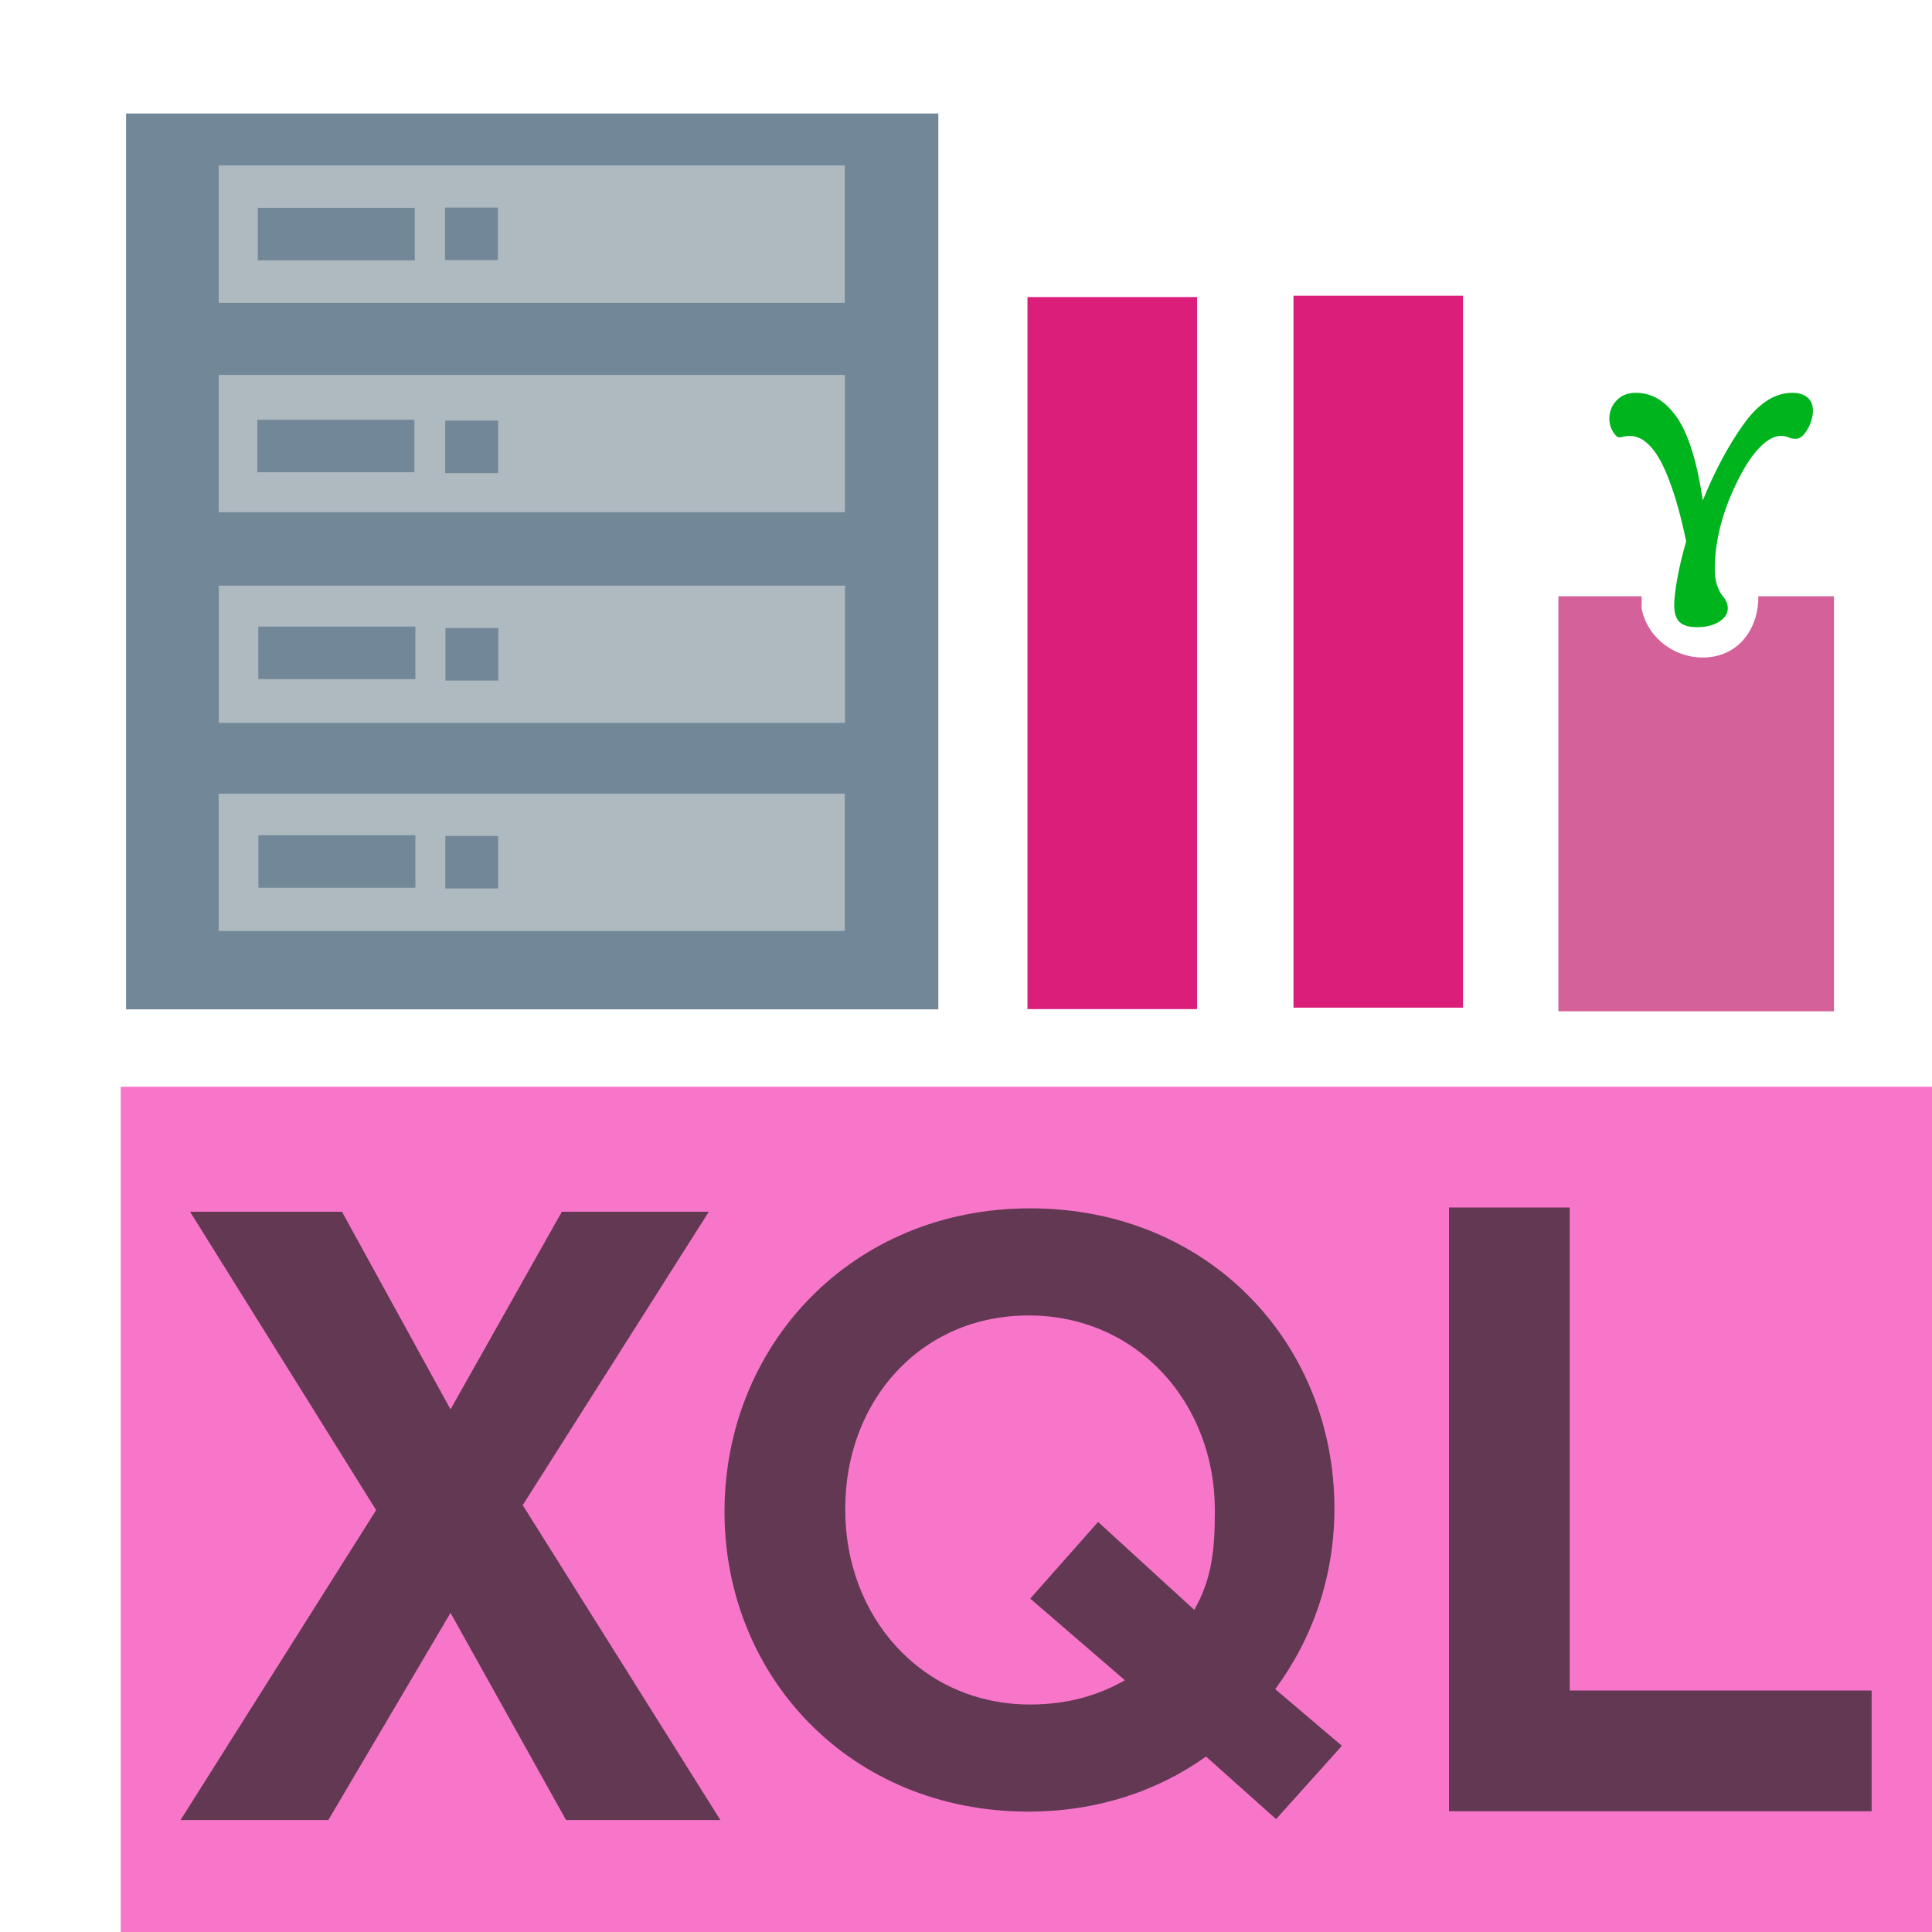
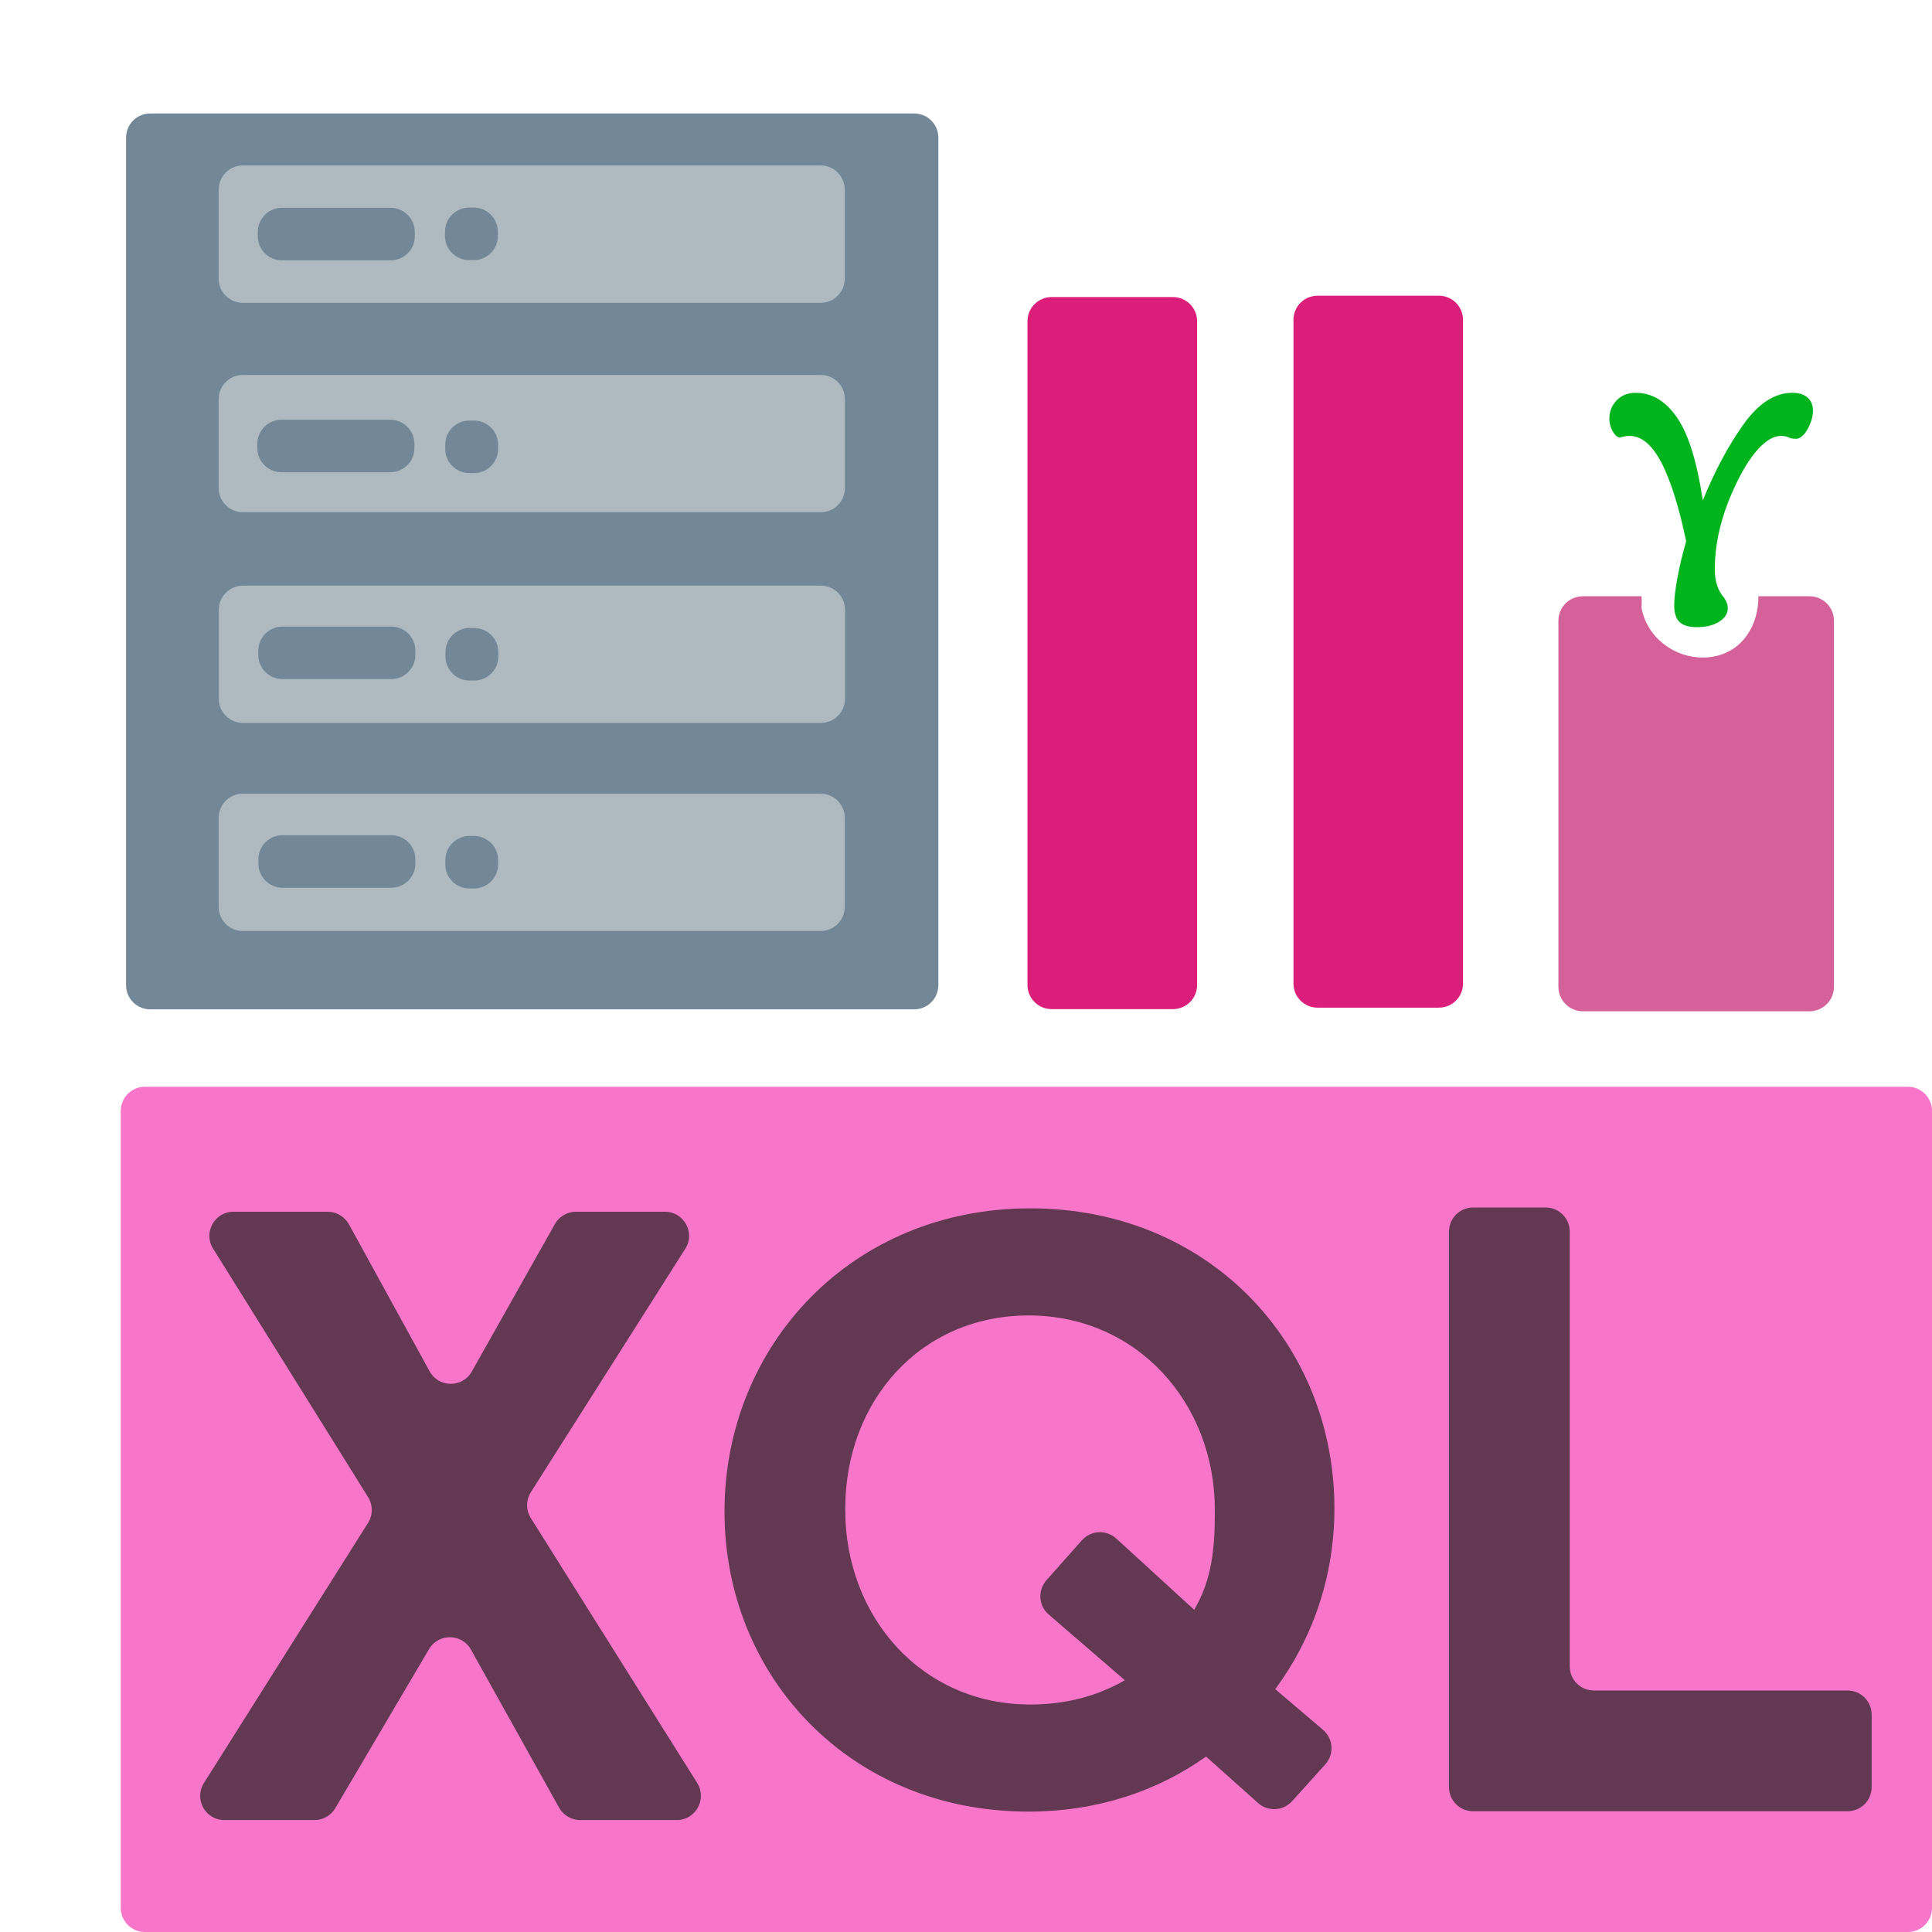
<svg xmlns="http://www.w3.org/2000/svg" height="100%" stroke-miterlimit="10" style="fill-rule:nonzero;clip-rule:evenodd;stroke-linecap:round;stroke-linejoin:round;" version="1.1" viewBox="0 0 16 16" width="100%" xml:space="preserve">
  <defs />
  <g id="xql">
    <g opacity="1">
-       <path d="M1 16L16 16L16 9L1 9L1 16Z" fill="#f43db4" fill-opacity="0.7" fill-rule="evenodd" opacity="1" stroke="none" />
-       <path d="M11.113 14.458L10.568 15.065L9.988 14.547C9.581 14.837 9.077 15.003 8.518 15.003C7.035 15.003 6 13.878 6 12.519C6 11.146 7.049 10.007 8.532 10.007C10.016 10.007 11.051 11.132 11.051 12.491C11.051 13.057 10.871 13.568 10.561 13.989L11.113 14.458ZM8.532 14.116C8.83 14.116 9.089 14.045 9.316 13.915L8.532 13.239L9.094 12.604L9.89 13.332C10.033 13.085 10.061 12.843 10.061 12.518L10.061 12.505C10.061 11.621 9.419 10.894 8.519 10.894C7.618 10.894 7 11.608 7 12.492L7 12.505C7 13.389 7.631 14.116 8.532 14.116Z" fill="#231f20" fill-opacity="0.7" fill-rule="evenodd" opacity="1" stroke="none" />
-       <path d="M12 10L13 10L13 14L15.5 14L15.5 15L12 15L12 10Z" fill="#231f20" fill-opacity="0.7" fill-rule="evenodd" opacity="1" stroke="none" />
-       <path d="M5.966 15.073L4.688 15.073L3.731 13.357L2.719 15.073L1.495 15.073L3.115 12.506L1.574 10.035L2.832 10.035L3.731 11.672L4.653 10.035L5.87 10.035L4.329 12.465L5.966 15.073Z" fill="#231f20" fill-opacity="0.7" fill-rule="nonzero" opacity="1" stroke="none" />
+       <path d="M1 15.8C1 15.911 1.09 16 1.2 16L15.8 16C15.911 16 16 15.911 16 15.8L16 9.2C16 9.09 15.911 9 15.8 9L1.2 9C1.09 9 1 9.09 1 9.2L1 15.8Z" fill="#f43db4" fill-opacity="0.7" fill-rule="evenodd" opacity="1" stroke="none" />
+       <path d="M10.956 14.325C11.042 14.398 11.051 14.527 10.976 14.611L10.701 14.916C10.627 14.998 10.501 15.005 10.419 14.932L9.988 14.547C9.581 14.837 9.077 15.003 8.518 15.003C7.035 15.003 6 13.878 6 12.519C6 11.146 7.049 10.007 8.532 10.007C10.016 10.007 11.051 11.132 11.051 12.491C11.051 13.057 10.871 13.568 10.561 13.989L10.956 14.325ZM8.532 14.116C8.83 14.116 9.089 14.045 9.316 13.915L8.685 13.371C8.601 13.299 8.592 13.171 8.666 13.087L8.959 12.757C9.033 12.673 9.161 12.666 9.244 12.741L9.89 13.332C10.033 13.085 10.061 12.843 10.061 12.518L10.061 12.505C10.061 11.621 9.419 10.894 8.519 10.894C7.618 10.894 7 11.608 7 12.492L7 12.505C7 13.389 7.631 14.116 8.532 14.116Z" fill="#231f20" fill-opacity="0.7" fill-rule="evenodd" opacity="1" stroke="none" />
+       <path d="M12 10.2C12 10.089 12.089 10 12.2 10L12.8 10C12.911 10 13 10.089 13 10.2L13 13.8C13 13.911 13.089 14 13.2 14L15.3 14C15.411 14 15.5 14.089 15.5 14.2L15.5 14.8C15.5 14.911 15.411 15 15.3 15L12.2 15C12.089 15 12 14.911 12 14.8L12 10.2Z" fill="#231f20" fill-opacity="0.7" fill-rule="evenodd" opacity="1" stroke="none" />
+       <path d="M5.774 14.766C5.857 14.9 5.761 15.073 5.604 15.073L4.805 15.073C4.733 15.073 4.666 15.034 4.63 14.97L3.9 13.661C3.825 13.527 3.632 13.524 3.553 13.657L2.777 14.974C2.741 15.035 2.675 15.073 2.605 15.073L1.858 15.073C1.7 15.073 1.605 14.899 1.689 14.766L3.048 12.612C3.089 12.547 3.089 12.464 3.049 12.399L1.765 10.341C1.681 10.207 1.777 10.035 1.934 10.035L2.713 10.035C2.786 10.035 2.853 10.075 2.889 10.138L3.558 11.357C3.633 11.494 3.83 11.495 3.907 11.359L4.596 10.136C4.631 10.074 4.698 10.035 4.77 10.035L5.506 10.035C5.664 10.035 5.76 10.209 5.675 10.342L4.396 12.358C4.355 12.423 4.355 12.506 4.396 12.572L5.774 14.766Z" fill="#231f20" fill-opacity="0.7" fill-rule="nonzero" opacity="1" stroke="none" />
    </g>
    <g opacity="1">
-       <path d="M1.044 0.94L7.771 0.94L7.771 8.359L1.044 8.359L1.044 0.94Z" fill="#728898" fill-rule="nonzero" opacity="1" stroke="none" />
+       <path d="M1.044 1.14C1.044 1.029 1.133 0.94 1.244 0.94L7.571 0.94C7.682 0.94 7.771 1.029 7.771 1.14L7.771 8.159C7.771 8.269 7.682 8.359 7.571 8.359L1.244 8.359C1.133 8.359 1.044 8.269 1.044 8.159L1.044 1.14Z" fill="#728898" fill-rule="nonzero" opacity="1" stroke="none" />
      <g opacity="1">
-         <path d="M1.811 1.37L6.996 1.37L6.996 2.508L1.811 2.508L1.811 1.37Z" fill="#aeb9c0" fill-rule="nonzero" opacity="1" stroke="none" />
-         <path d="M2.135 1.721L3.435 1.721L3.435 2.156L2.135 2.156L2.135 1.721Z" fill="#728898" fill-rule="nonzero" opacity="1" stroke="none" />
-         <path d="M3.685 1.719L4.123 1.719L4.123 2.154L3.685 2.154L3.685 1.719Z" fill="#728898" fill-rule="nonzero" opacity="1" stroke="none" />
+         <path d="M1.811 1.57C1.811 1.46 1.9 1.37 2.011 1.37L6.796 1.37C6.907 1.37 6.996 1.46 6.996 1.57L6.996 2.308C6.996 2.418 6.907 2.508 6.796 2.508L2.011 2.508C1.9 2.508 1.811 2.418 1.811 2.308L1.811 1.57Z" fill="#aeb9c0" fill-rule="nonzero" opacity="1" stroke="none" />
+         <path d="M2.135 1.921C2.135 1.811 2.224 1.721 2.335 1.721L3.235 1.721C3.346 1.721 3.435 1.811 3.435 1.921L3.435 1.956C3.435 2.067 3.346 2.156 3.235 2.156L2.335 2.156C2.224 2.156 2.135 2.067 2.135 1.956L2.135 1.921Z" fill="#728898" fill-rule="nonzero" opacity="1" stroke="none" />
+         <path d="M3.685 1.919C3.685 1.809 3.775 1.719 3.885 1.719L3.923 1.719C4.034 1.719 4.123 1.809 4.123 1.919L4.123 1.954C4.123 2.065 4.034 2.154 3.923 2.154L3.885 2.154C3.775 2.154 3.685 2.065 3.685 1.954L3.685 1.919Z" fill="#728898" fill-rule="nonzero" opacity="1" stroke="none" />
      </g>
      <g opacity="1">
-         <path d="M1.811 3.105L6.997 3.105L6.997 4.242L1.811 4.242L1.811 3.105Z" fill="#aeb9c0" fill-rule="nonzero" opacity="1" stroke="none" />
-         <path d="M2.131 3.476L3.432 3.476L3.432 3.911L2.131 3.911L2.131 3.476Z" fill="#728898" fill-rule="nonzero" opacity="1" stroke="none" />
-         <path d="M3.687 3.483L4.125 3.483L4.125 3.918L3.687 3.918L3.687 3.483Z" fill="#728898" fill-rule="nonzero" opacity="1" stroke="none" />
+         <path d="M1.811 3.305C1.811 3.195 1.901 3.105 2.011 3.105L6.797 3.105C6.908 3.105 6.997 3.195 6.997 3.305L6.997 4.042C6.997 4.153 6.908 4.242 6.797 4.242L2.011 4.242C1.901 4.242 1.811 4.153 1.811 4.042L1.811 3.305Z" fill="#aeb9c0" fill-rule="nonzero" opacity="1" stroke="none" />
+         <path d="M2.131 3.676C2.131 3.566 2.221 3.476 2.331 3.476L3.232 3.476C3.342 3.476 3.432 3.566 3.432 3.676L3.432 3.711C3.432 3.822 3.342 3.911 3.232 3.911L2.331 3.911C2.221 3.911 2.131 3.822 2.131 3.711L2.131 3.676Z" fill="#728898" fill-rule="nonzero" opacity="1" stroke="none" />
+         <path d="M3.687 3.683C3.687 3.572 3.777 3.483 3.887 3.483L3.925 3.483C4.036 3.483 4.125 3.572 4.125 3.683L4.125 3.718C4.125 3.828 4.036 3.918 3.925 3.918L3.887 3.918C3.777 3.918 3.687 3.828 3.687 3.718L3.687 3.683Z" fill="#728898" fill-rule="nonzero" opacity="1" stroke="none" />
      </g>
      <g opacity="1">
-         <path d="M1.812 4.85L6.998 4.85L6.998 5.987L1.812 5.987L1.812 4.85Z" fill="#aeb9c0" fill-rule="nonzero" opacity="1" stroke="none" />
-         <path d="M2.139 5.189L3.44 5.189L3.44 5.624L2.139 5.624L2.139 5.189Z" fill="#728898" fill-rule="nonzero" opacity="1" stroke="none" />
-         <path d="M3.689 5.201L4.127 5.201L4.127 5.636L3.689 5.636L3.689 5.201Z" fill="#728898" fill-rule="nonzero" opacity="1" stroke="none" />
+         <path d="M1.812 5.05C1.812 4.939 1.902 4.85 2.012 4.85L6.798 4.85C6.908 4.85 6.998 4.939 6.998 5.05L6.998 5.787C6.998 5.898 6.908 5.987 6.798 5.987L2.012 5.987C1.902 5.987 1.812 5.898 1.812 5.787L1.812 5.05Z" fill="#aeb9c0" fill-rule="nonzero" opacity="1" stroke="none" />
+         <path d="M2.139 5.389C2.139 5.278 2.229 5.189 2.339 5.189L3.24 5.189C3.35 5.189 3.44 5.278 3.44 5.389L3.44 5.424C3.44 5.534 3.35 5.624 3.24 5.624L2.339 5.624C2.229 5.624 2.139 5.534 2.139 5.424L2.139 5.389Z" fill="#728898" fill-rule="nonzero" opacity="1" stroke="none" />
+         <path d="M3.689 5.401C3.689 5.291 3.779 5.201 3.889 5.201L3.927 5.201C4.038 5.201 4.127 5.291 4.127 5.401L4.127 5.436C4.127 5.547 4.038 5.636 3.927 5.636L3.889 5.636C3.779 5.636 3.689 5.547 3.689 5.436L3.689 5.401Z" fill="#728898" fill-rule="nonzero" opacity="1" stroke="none" />
      </g>
      <g opacity="1">
-         <path d="M1.811 6.573L6.996 6.573L6.996 7.71L1.811 7.71L1.811 6.573Z" fill="#aeb9c0" fill-rule="nonzero" opacity="1" stroke="none" />
-         <path d="M2.14 6.917L3.44 6.917L3.44 7.352L2.14 7.352L2.14 6.917Z" fill="#728898" fill-rule="nonzero" opacity="1" stroke="none" />
-         <path d="M3.688 6.923L4.125 6.923L4.125 7.358L3.688 7.358L3.688 6.923Z" fill="#728898" fill-rule="nonzero" opacity="1" stroke="none" />
+         <path d="M1.811 6.773C1.811 6.662 1.9 6.573 2.011 6.573L6.796 6.573C6.907 6.573 6.996 6.662 6.996 6.773L6.996 7.51C6.996 7.621 6.907 7.71 6.796 7.71L2.011 7.71C1.9 7.71 1.811 7.621 1.811 7.51L1.811 6.773Z" fill="#aeb9c0" fill-rule="nonzero" opacity="1" stroke="none" />
+         <path d="M2.14 7.117C2.14 7.006 2.229 6.917 2.34 6.917L3.24 6.917C3.351 6.917 3.44 7.006 3.44 7.117L3.44 7.152C3.44 7.262 3.351 7.352 3.24 7.352L2.34 7.352C2.229 7.352 2.14 7.262 2.14 7.152L2.14 7.117Z" fill="#728898" fill-rule="nonzero" opacity="1" stroke="none" />
+         <path d="M3.688 7.123C3.688 7.013 3.777 6.923 3.888 6.923L3.925 6.923C4.036 6.923 4.125 7.013 4.125 7.123L4.125 7.158C4.125 7.269 4.036 7.358 3.925 7.358L3.888 7.358C3.777 7.358 3.688 7.269 3.688 7.158L3.688 7.123Z" fill="#728898" fill-rule="nonzero" opacity="1" stroke="none" />
      </g>
    </g>
-     <path d="M10.712 2.449L12.116 2.449L12.116 8.345L10.712 8.345L10.712 2.449Z" fill="#da1e7a" fill-rule="nonzero" opacity="1" stroke="none" />
-     <path d="M8.509 2.46L9.914 2.46L9.914 8.357L8.509 8.357L8.509 2.46Z" fill="#da1e7a" fill-rule="nonzero" opacity="1" stroke="none" />
-     <path d="M12.906 4.938L12.906 8.375L15.188 8.375L15.188 4.938L14.562 4.938C14.565 5.176 14.432 5.395 14.188 5.438C13.915 5.485 13.641 5.303 13.594 5.031C13.594 5.03 13.599 4.977 13.594 4.938L12.906 4.938Z" fill="#d46199" fill-rule="nonzero" opacity="1" stroke="none" />
+     <path d="M10.712 2.649C10.712 2.538 10.801 2.449 10.912 2.449L11.916 2.449C12.027 2.449 12.116 2.538 12.116 2.649L12.116 8.145C12.116 8.256 12.027 8.345 11.916 8.345L10.912 8.345C10.801 8.345 10.712 8.256 10.712 8.145L10.712 2.649Z" fill="#da1e7a" fill-rule="nonzero" opacity="1" stroke="none" />
+     <path d="M8.509 2.66C8.509 2.55 8.599 2.46 8.709 2.46L9.714 2.46C9.824 2.46 9.914 2.55 9.914 2.66L9.914 8.157C9.914 8.268 9.824 8.357 9.714 8.357L8.709 8.357C8.599 8.357 8.509 8.268 8.509 8.157L8.509 2.66Z" fill="#da1e7a" fill-rule="nonzero" opacity="1" stroke="none" />
+     <path d="M13.109 4.938C12.997 4.938 12.906 5.028 12.906 5.14L12.906 8.173C12.906 8.284 12.997 8.375 13.109 8.375L14.985 8.375C15.097 8.375 15.188 8.284 15.188 8.173L15.188 5.14C15.188 5.028 15.097 4.938 14.985 4.938L14.562 4.938C14.565 5.176 14.432 5.395 14.188 5.438C13.915 5.485 13.641 5.303 13.594 5.031C13.594 5.03 13.599 4.977 13.594 4.938L13.109 4.938Z" fill="#d46199" fill-rule="nonzero" opacity="1" stroke="none" />
    <path d="M14.054 5.194C13.988 5.194 13.94 5.18 13.91 5.152C13.88 5.124 13.865 5.077 13.865 5.011C13.865 4.957 13.874 4.883 13.891 4.789C13.908 4.695 13.932 4.593 13.964 4.483C13.922 4.281 13.876 4.115 13.826 3.985C13.734 3.735 13.624 3.61 13.496 3.61C13.474 3.61 13.449 3.614 13.421 3.622C13.401 3.626 13.381 3.612 13.36 3.579C13.339 3.546 13.328 3.508 13.328 3.466C13.328 3.408 13.348 3.358 13.388 3.316C13.428 3.274 13.481 3.253 13.547 3.253C13.681 3.253 13.795 3.322 13.889 3.459C13.983 3.596 14.054 3.824 14.102 4.144C14.2 3.902 14.312 3.693 14.437 3.517C14.562 3.341 14.697 3.253 14.843 3.253C14.897 3.253 14.939 3.266 14.969 3.292C14.999 3.318 15.014 3.354 15.014 3.4C15.014 3.45 14.999 3.502 14.969 3.555C14.939 3.608 14.907 3.634 14.873 3.634C14.851 3.634 14.833 3.631 14.819 3.625C14.799 3.615 14.776 3.61 14.75 3.61C14.682 3.61 14.611 3.656 14.536 3.747C14.461 3.838 14.387 3.972 14.315 4.15C14.239 4.344 14.201 4.532 14.201 4.714C14.201 4.814 14.227 4.893 14.279 4.951C14.299 4.981 14.309 5.009 14.309 5.035C14.309 5.081 14.285 5.119 14.237 5.149C14.189 5.179 14.128 5.194 14.054 5.194Z" fill="#00b41e" fill-rule="nonzero" opacity="1" stroke="none" />
  </g>
</svg>
